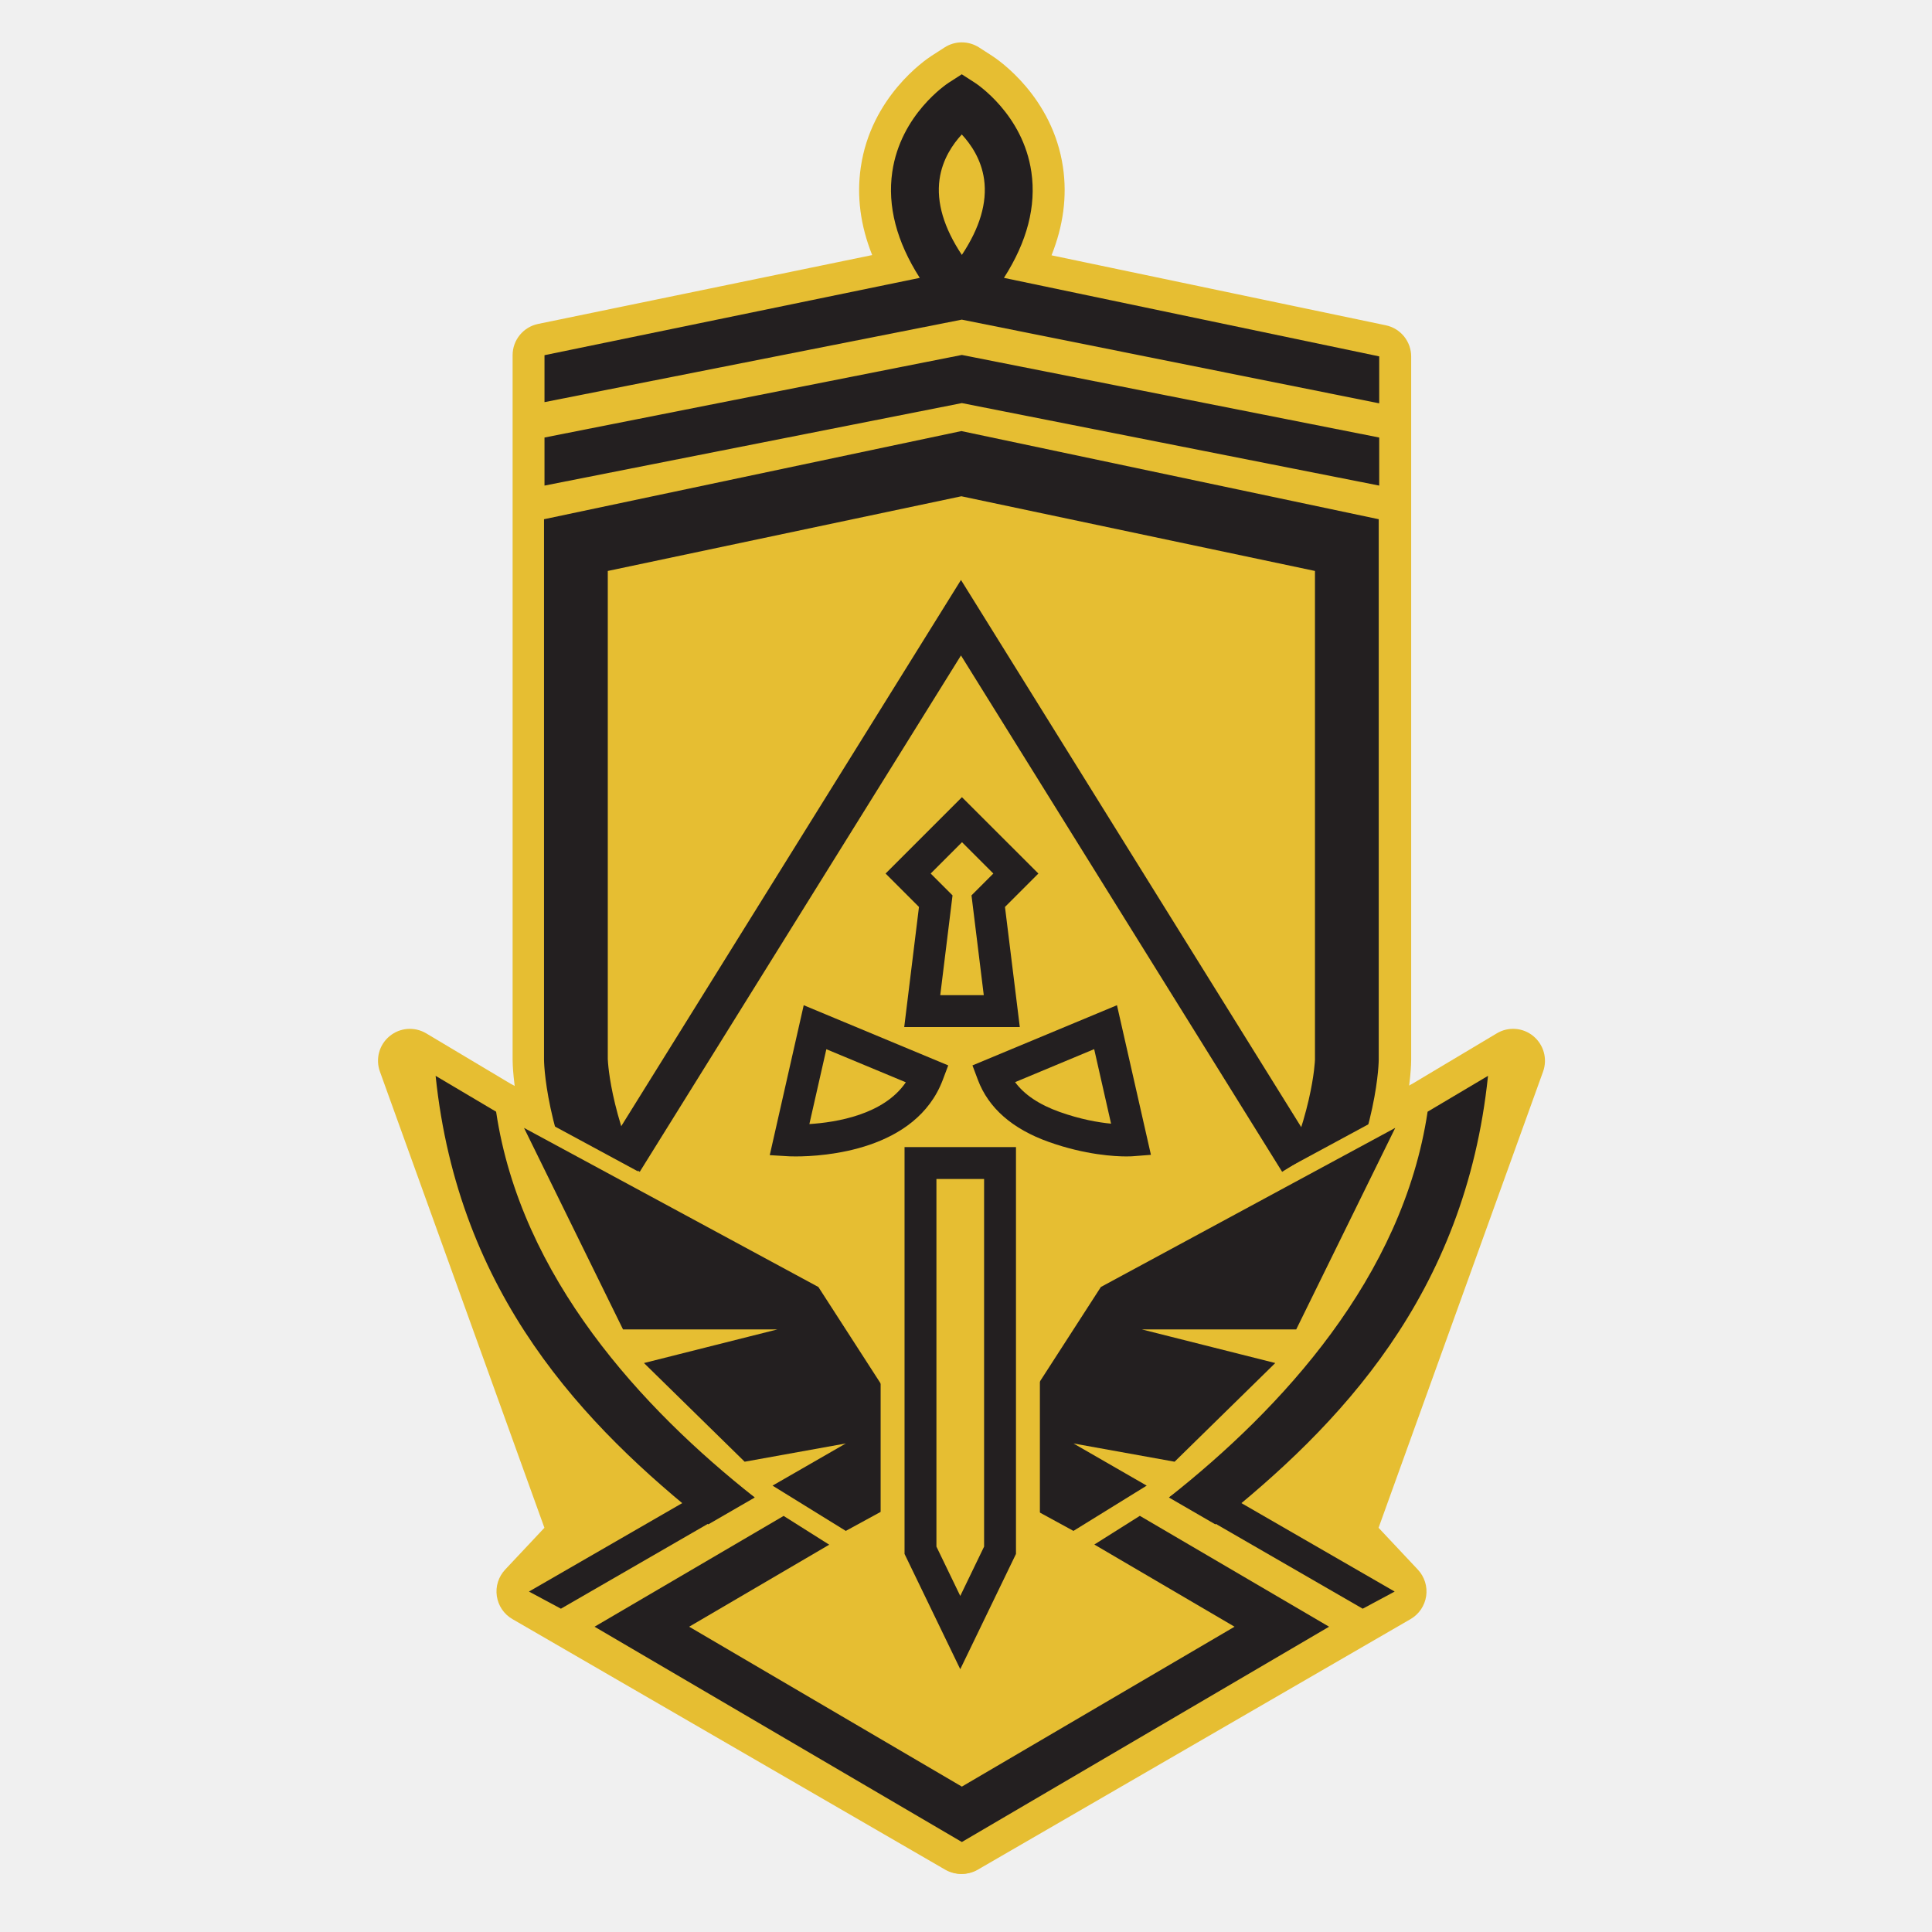
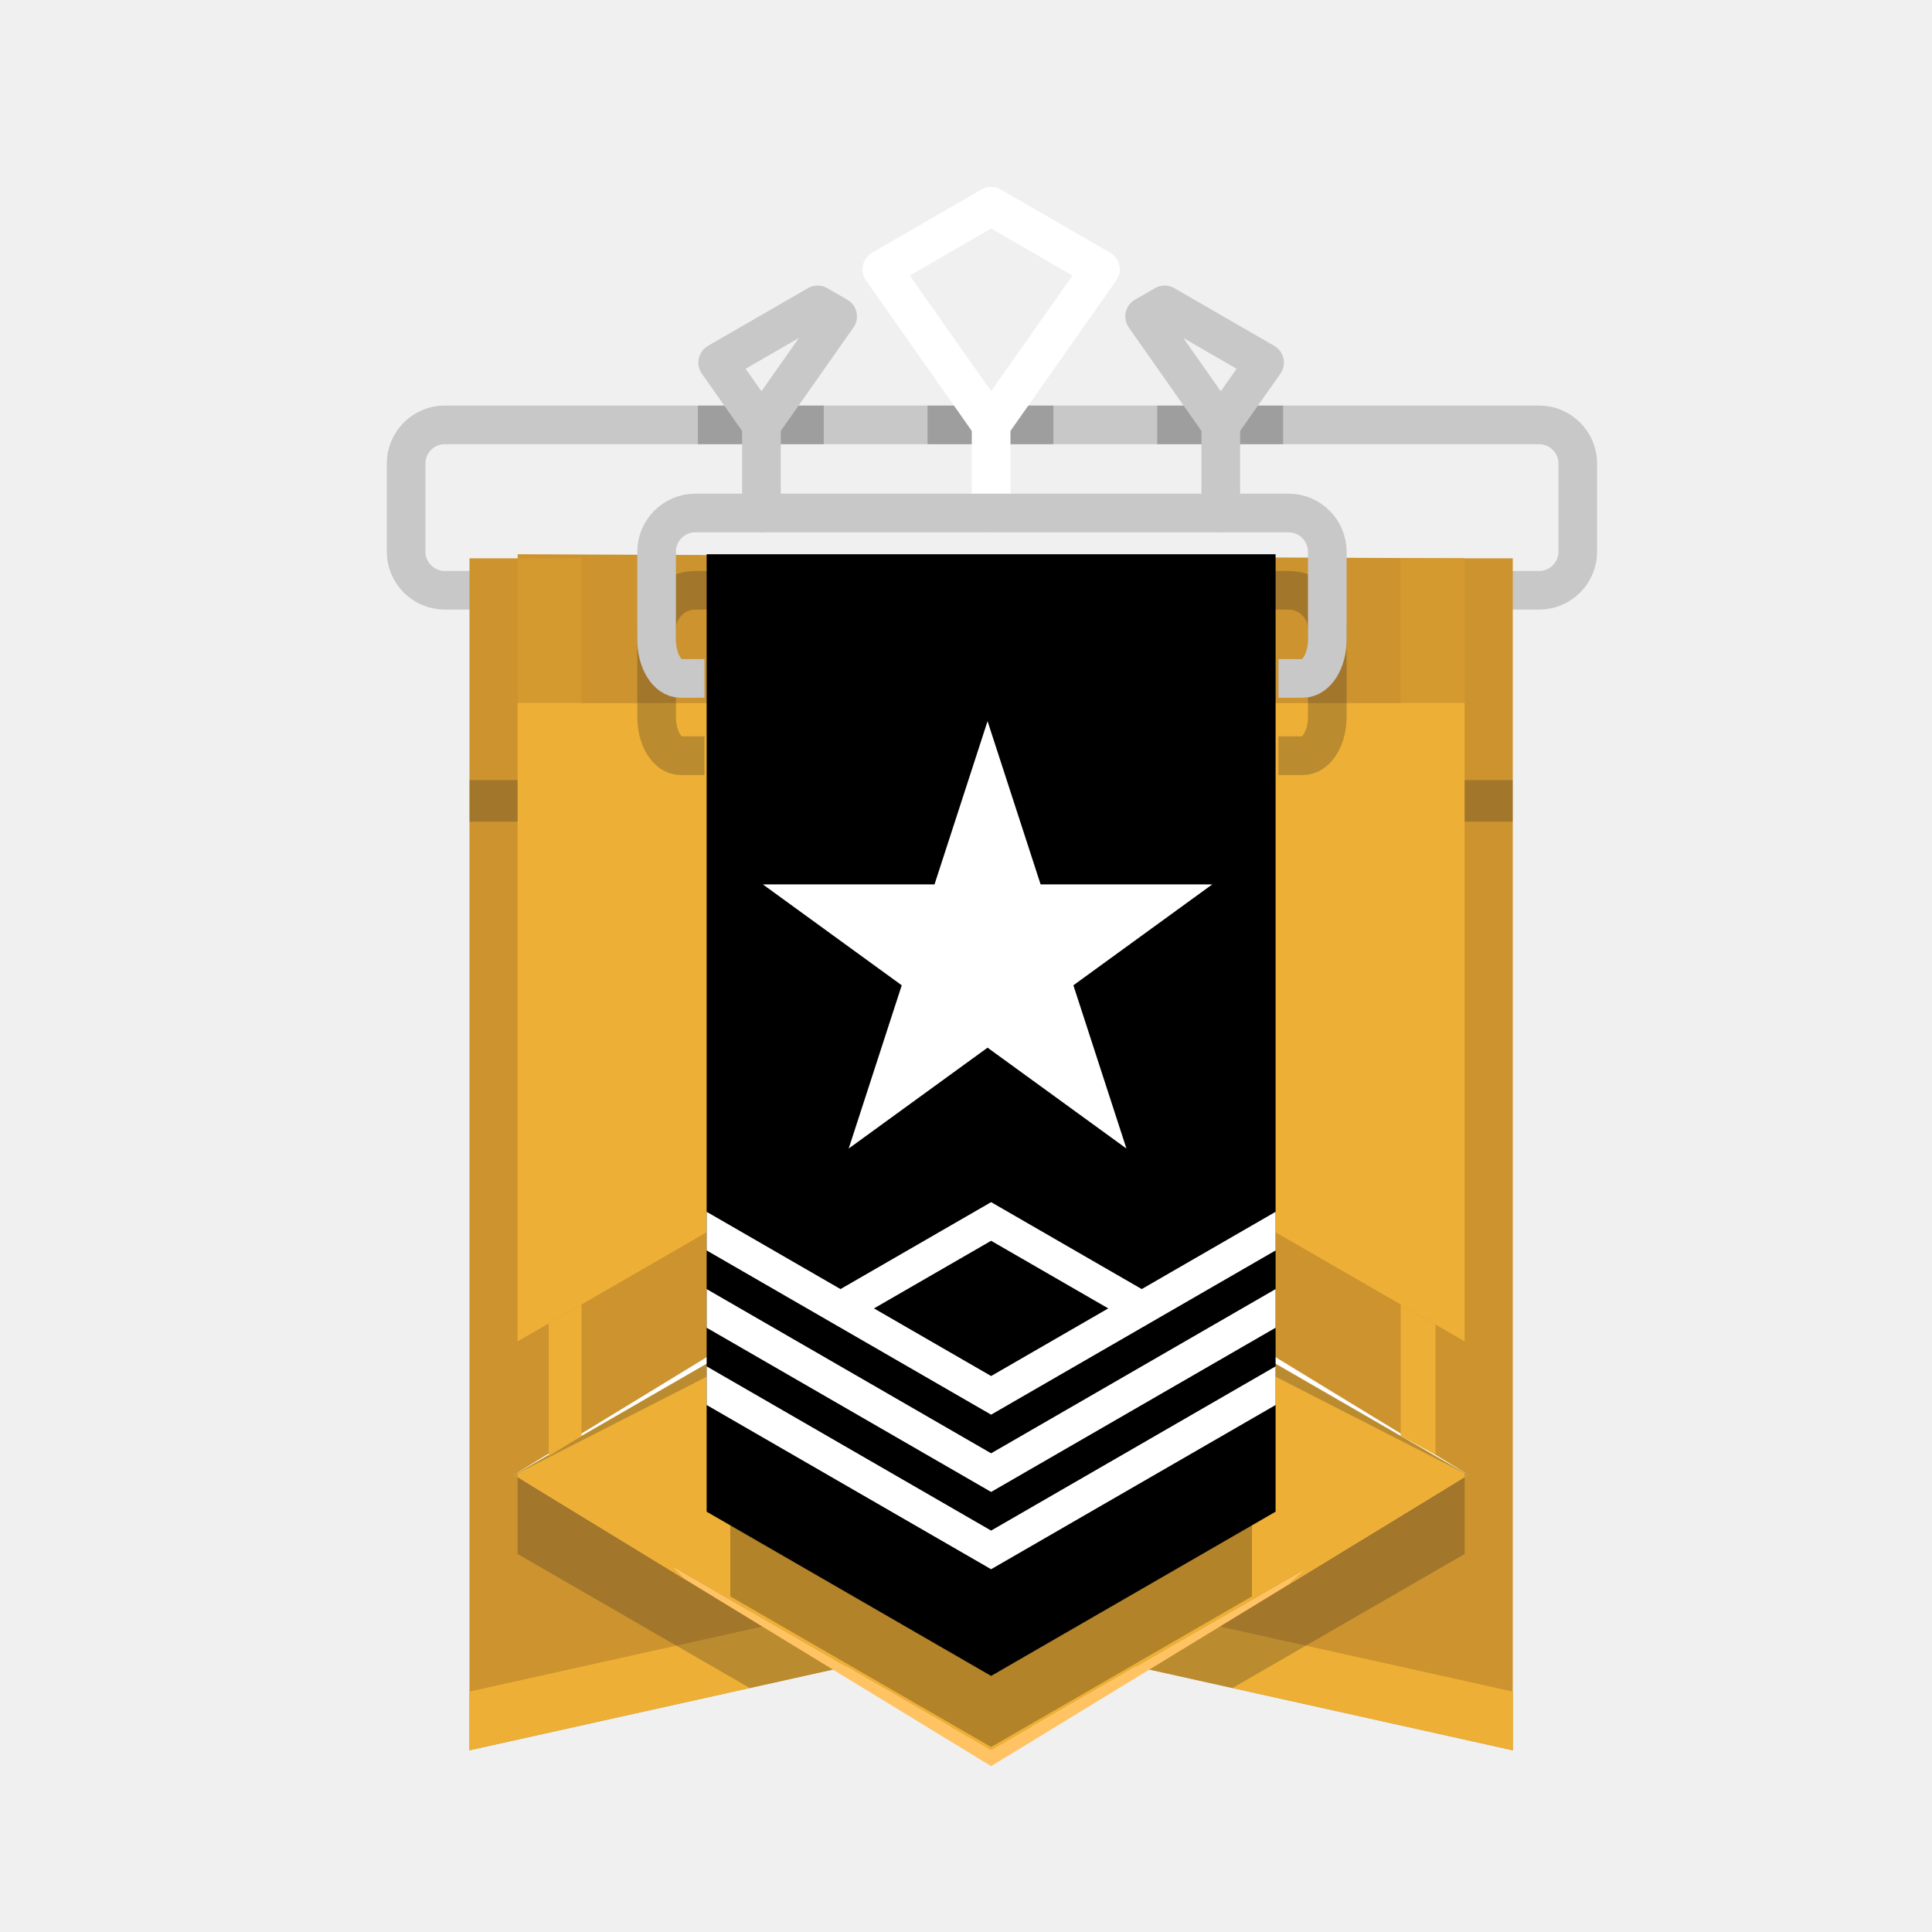
- <svg xmlns="http://www.w3.org/2000/svg" version="1.1" id="Ranks" x="0px" y="0px" width="242.38px" height="242.38px" viewBox="0 0 242.38 242.38" enable-background="new 0 0 242.38 242.38" xml:space="preserve">
-   <g>
+ <svg xmlns="http://www.w3.org/2000/svg" xmlns:xlink="http://www.w3.org/1999/xlink" version="1.1" x="0px" y="0px" width="500px" height="500px" viewBox="0 0 500 500" enable-background="new 0 0 500 500" xml:space="preserve">
+   <symbol id="League_x5F_Gold" viewBox="-250.5 -250.36 501 501">
    <g>
-       <polygon fill="#E6BE32" points="189.84,133.08 179.12,139.47 146.73,156.47 120.69,201.82 120.69,231.09 174.97,199.67     168.36,192.63   " />
+       <path fill="none" stroke="#C8C8C8" stroke-width="10" stroke-linecap="round" stroke-linejoin="round" stroke-miterlimit="10" d="    M141.83,99.57c5.5,0,10,4.5,10,10v22.81c0,5.5-4.5,10-10,10H-141.4c-5.5,0-10-4.5-10-10v-22.81c0-5.5,4.5-10,10-10H141.83z" />
+     </g>
+     <polygon opacity="0" fill="#EDAF35" points="173.21,-100.64 0,-200.64 -173.21,-100.64 -173.21,99.36 0,199.36 173.21,99.36  " />
+     <polygon opacity="0" fill="none" stroke="#231F20" stroke-miterlimit="10" points="250,-249.86 -250,-249.86 -250,250.14    250,250.14  " />
+     <polygon fill="#CC932F" points="-135,-200.64 0,-170.64 135,-200.64 135,107.84 -135,107.84  " />
+     <polyline fill="#CC932F" points="122.53,107.84 122.53,70.38 -122.53,70.38 -122.53,108.9  " />
+     <polygon fill="#EDAF35" points="135.04,-200.64 135.04,-185.45 0,-155.45 -135.04,-185.45 -135.04,-200.64 0,-170.64  " />
+     <polygon fill="#EDAF35" points="-122.53,-129.9 0,-200.64 122.53,-129.9 122.53,70.38 -122.53,70.38  " />
+     <polygon opacity="0.25" fill="#231F20" points="-122.53,39.7 -135,39.7 -135,50.45 -122.53,50.45  " />
+     <polygon opacity="0.25" fill="#231F20" points="135,39.7 122.53,39.7 122.53,50.45 135,50.45  " />
+     <path opacity="0.25" fill="#231F20" d="M-122.53-149.84l60.07-34.68l24.94,5.54l-85.01,49.08V-149.84z M37.52-178.98l24.94-5.54   l60.07,34.68v19.94L37.52-178.98z" />
+     <polygon fill="#FFC364" points="124.41,-128.82 0,-200.64 -124.41,-128.82 0,-204.74  " />
+     <path fill="#EDAF35" d="M-122.53-129.9l43.44-26.58L-106-129.59V70.38h-16.53V-129.9z M106,70.38v-201.72l-29.52-26.73l46.04,28.16   V70.38H106z" />
+     <g>
+       <polygon fill="#EDAF35" points="-10.47,89.64 0,95.69 10.47,89.64 10.47,-194.6 0,-200.64 -10.47,-194.6   " />
+       <polygon fill="#EDAF35" points="40.47,89.64 50.94,95.69 61.41,89.64 61.41,-165.19 50.94,-171.23 40.47,-177.28   " />
+       <polygon fill="#EDAF35" points="-61.41,89.64 -50.94,95.69 -40.47,89.64 -40.47,-177.28 -50.94,-171.23 -61.41,-165.19   " />
    </g>
    <g>
-       <path fill="#E6BE32" d="M120.69,235.09c-0.69,0-1.38-0.18-2-0.53c-1.24-0.71-2-2.04-2-3.47v-29.27c0-0.7,0.18-1.39,0.53-1.99    l26.04-45.35c0.38-0.66,0.94-1.2,1.61-1.55l32.29-16.95l10.62-6.34c1.45-0.87,3.29-0.73,4.59,0.35c1.3,1.08,1.79,2.85,1.22,4.44    l-20.64,57.24l4.93,5.25c0.83,0.89,1.22,2.11,1.04,3.32c-0.18,1.21-0.9,2.27-1.95,2.88l-54.28,31.43    C122.08,234.91,121.38,235.09,120.69,235.09z M124.69,202.89v21.26l43.91-25.43l-3.16-3.36c-1.03-1.1-1.36-2.68-0.85-4.09    l17.68-49.02l-1.11,0.66c-0.06,0.04-0.13,0.07-0.19,0.11l-31.36,16.46L124.69,202.89z" />
+       <polygon fill="#CC932F" points="124.41,-129.9 124.41,-95.9 0,-24.08 -124.41,-95.9 -124.41,-129.9 0,-58.08   " />
+       <polygon opacity="0.25" fill="#231F20" points="-124.41,-129.9 0,-58.08 124.41,-129.9 0,-66.34   " />
+       <polygon fill="#FFFFFF" points="-124.41,-129.9 0,-58.08 124.41,-129.9 0,-53.98   " />
    </g>
+     <path fill="#EDAF35" d="M-106-119.28v34l-8.5-4.91v-34.31 M115-124.16v33.69l-9,5.2v-34" />
    <g>
-       <polygon fill="#E6BE32" points="51.41,133.08 62.13,139.47 94.51,156.47 120.56,201.82 120.56,231.09 66.28,199.67 72.88,192.63       " />
+       <g opacity="0.25">
+         <path fill="none" stroke="#231F20" stroke-width="10" stroke-linejoin="round" stroke-miterlimit="10" d="M74.36,56.76     c0,0,2.84,0,6.32,0s6.32,4.5,6.32,10l0,22.81c0,5.5-4.5,10-10,10H-76.57c-5.5,0-10-4.5-10-10l0-22.81c0-5.5,2.79-10,6.19-10     s6.19,0,6.19,0" />
+       </g>
+       <g>
+         <g opacity="0.25">
+           <line fill="none" stroke="#231F20" stroke-width="10" stroke-linejoin="round" stroke-miterlimit="10" x1="75.56" y1="142.38" x2="42.99" y2="142.38" />
+         </g>
+         <line fill="none" stroke="#C8C8C8" stroke-width="10" stroke-linecap="round" stroke-linejoin="round" stroke-miterlimit="10" x1="59.44" y1="142.38" x2="59.44" y2="119.57" />
+         <polygon fill="none" stroke="#C8C8C8" stroke-width="10" stroke-linecap="round" stroke-linejoin="round" stroke-miterlimit="10" points="     59.44,142.38 39.72,170.44 44.91,173.43 70.77,158.5    " />
+       </g>
+       <g>
+         <g opacity="0.25">
+           <line fill="none" stroke="#231F20" stroke-width="10" stroke-linejoin="round" stroke-miterlimit="10" x1="16.12" y1="142.38" x2="-16.45" y2="142.38" />
+         </g>
+         <line fill="none" stroke="#FFFFFF" stroke-width="10" stroke-linecap="round" stroke-linejoin="round" stroke-miterlimit="10" x1="0" y1="142.38" x2="0" y2="119.57" />
+         <polygon fill="none" stroke="#FFFFFF" stroke-width="10" stroke-linecap="round" stroke-linejoin="round" stroke-miterlimit="10" points="     0,142.38 -28.28,182.62 0,198.96 28.29,182.62    " />
+       </g>
+       <g>
+         <g opacity="0.25">
+           <line fill="none" stroke="#231F20" stroke-width="10" stroke-linejoin="round" stroke-miterlimit="10" x1="-43.32" y1="142.38" x2="-75.89" y2="142.38" />
+         </g>
+         <line fill="none" stroke="#C8C8C8" stroke-width="10" stroke-linecap="round" stroke-linejoin="round" stroke-miterlimit="10" x1="-59.44" y1="142.38" x2="-59.44" y2="119.57" />
+         <polygon fill="none" stroke="#C8C8C8" stroke-width="10" stroke-linecap="round" stroke-linejoin="round" stroke-miterlimit="10" points="     -59.44,142.38 -70.77,158.5 -44.91,173.43 -39.72,170.44    " />
+       </g>
+       <g>
+         <path fill="none" stroke="#C8C8C8" stroke-width="10" stroke-linejoin="round" stroke-miterlimit="10" d="M74.36,76.76     c0,0,2.84,0,6.32,0s6.32,4.5,6.32,10l0,22.81c0,5.5-4.5,10-10,10H-76.57c-5.5,0-10-4.5-10-10l0-22.81c0-5.5,2.79-10,6.19-10     s6.19,0,6.19,0" />
+       </g>
    </g>
+     <path opacity="0.25" fill="#EDAF35" d="M-106,68.4v39.44h-16.53v-39.5 M122.53,68.34v39.5H106V68.05" />
+   </symbol>
+   <symbol id="Position_x5F_1_3_" viewBox="-250.5 -250.5 501 501">
+     <g opacity="0">
+       <polygon fill="none" stroke="#FF0000" stroke-width="0.25" stroke-miterlimit="10" points="-173.21,99.22 0,199.22 173.21,99.22     173.21,-100.78 0,-200.78 -173.21,-100.78   " />
+       <polygon fill="none" stroke="#FF0000" stroke-width="0.25" stroke-miterlimit="10" points="-142.03,-82.78 0,-0.78 142.03,-82.78     142.03,-82.78 0,-164.78 -142.03,-82.78   " />
+     </g>
+     <polygon opacity="0" fill="none" stroke="#231F20" stroke-miterlimit="10" points="250,-250 -250,-250 -250,250 250,250  " />
    <g>
-       <path fill="#E6BE32" d="M120.56,235.09c-0.69,0-1.38-0.18-2-0.54l-54.28-31.43c-1.06-0.61-1.77-1.67-1.95-2.88    c-0.18-1.21,0.21-2.43,1.04-3.32l4.93-5.25l-20.64-57.24c-0.57-1.59-0.09-3.37,1.22-4.44c1.3-1.08,3.14-1.21,4.59-0.35l10.62,6.34    l32.29,16.95c0.67,0.35,1.23,0.89,1.61,1.55l26.04,45.35c0.35,0.61,0.53,1.29,0.53,1.99v29.27c0,1.43-0.76,2.75-2,3.47    C121.94,234.92,121.25,235.09,120.56,235.09z M72.64,198.73l43.91,25.43v-21.26l-24.93-43.42l-31.36-16.46    c-0.06-0.03-0.13-0.07-0.19-0.11l-1.11-0.66l17.68,49.02c0.51,1.42,0.18,3-0.85,4.09L72.64,198.73z" />
+       <polygon opacity="0.25" points="67.5,-161.81 67.5,36.36 0,36.36 -67.5,36.36 -67.5,-161.81 0,-200.78   " />
+       <polygon points="73.62,-139.89 73.62,107.9 0,107.9 -73.62,107.9 -73.62,-139.89 0,-182.39   " />
+       <polygon fill="#FFFFFF" points="-0.92,64.7 12.81,22.45 57.23,22.45 21.29,-3.66 35.02,-45.91 -0.92,-19.8 -36.86,-45.91     -23.13,-3.66 -59.07,22.45 -14.65,22.45   " />
    </g>
-     <g>
-       <path fill="#E6BE32" d="M125.94,34.87c2.91-4.55,4.07-9,3.44-13.29c-1.05-7.22-6.85-11.04-7.1-11.2l-1.63-1.05l-1.63,1.05    c-0.25,0.16-6.04,3.98-7.09,11.2c-0.62,4.29,0.54,8.75,3.45,13.29l-47.08,9.7v5.89v4.43v6.04v4.21v23v44.79    c0,0,0,36.12,52.36,64.36c52.36-28.24,52.36-64.36,52.36-64.36V65.14v-4.21v-6.04v-4.27v-5.89L125.94,34.87z" />
+     <polygon fill="#FFFFFF" points="-73.62,-102.28 0,-144.78 73.62,-102.28 73.62,-112.28 0,-154.78 -73.62,-112.28  " />
+     <polygon fill="#FFFFFF" points="-73.62,-82.28 0,-124.78 73.62,-82.28 73.62,-92.28 0,-134.78 -73.62,-92.28  " />
+     <polygon fill="#FFFFFF" points="-73.62,-62.28 0,-104.78 73.62,-62.28 73.62,-72.28 0,-114.78 -73.62,-72.28  " />
+     <polygon fill="#FFFFFF" points="38.98,-92.28 0,-69.78 -38.98,-92.28 -38.98,-82.28 0,-59.78 38.98,-82.28  " />
+   </symbol>
+   <symbol id="base" viewBox="-251.5 -251.36 503 503">
+     <polygon fill="none" stroke="#231F20" stroke-width="3" stroke-miterlimit="10" points="250,-249.86 -250,-249.86 -250,250.14    250,250.14  " />
+     <line fill="none" stroke="#231F20" stroke-width="3" stroke-miterlimit="10" x1="-250" y1="250.14" x2="250" y2="-249.86" />
+     <line fill="none" stroke="#231F20" stroke-width="3" stroke-miterlimit="10" x1="250" y1="250.14" x2="-250" y2="-249.86" />
+     <polygon fill="none" stroke="#FF0000" stroke-width="10" stroke-miterlimit="10" points="-173.21,99.36 0,199.36 173.21,99.36    173.21,-100.64 0,-200.64 -173.21,-100.64  " />
+   </symbol>
+   <g id="Layer_1" display="none">
+ </g>
+   <g id="_x5B_HBE_x5D__-_Bg" display="none">
+     <rect x="-2055.66" y="-2129.43" display="inline" fill="#3A3A3A" width="2615.48" height="4079.18" />
+   </g>
+   <g id="_x5B_HBE_x5D__-_Struct" display="none">
+     <g id="League_x5F_Bronze" display="inline">
+ 	</g>
+     <use xlink:href="#base" width="503" height="503" id="XMLID_16_" x="-251.5" y="-251.36" transform="matrix(1 0 0 -1 256.5 252.334)" display="inline" overflow="visible" />
+   </g>
+   <g id="Bases">
+     <g id="League_x5F_Diamond_x5F_Small">
+       <g id="League_x5F_Diamond">
+ 		</g>
    </g>
-     <g>
-       <path fill="#E6BE32" d="M120.67,201.29c-0.65,0-1.31-0.16-1.9-0.48c-53.84-29.04-54.46-66.31-54.46-67.88V44.56    c0-1.9,1.33-3.53,3.19-3.92L109.42,32c-1.48-3.7-1.96-7.39-1.43-11.01c1.28-8.84,8.1-13.48,8.87-13.98l1.63-1.05    c1.32-0.86,3.02-0.86,4.35,0l1.63,1.05c0.77,0.5,7.6,5.13,8.89,13.99c0.53,3.63,0.04,7.32-1.44,11.03l41.94,8.78    c1.85,0.39,3.18,2.02,3.18,3.92v88.21c0,1.57-0.62,38.84-54.46,67.88C121.97,201.13,121.32,201.29,120.67,201.29z M72.31,47.82    v85.11c0.01,1.35,0.89,33.38,48.36,59.8c47.47-26.42,48.35-58.45,48.36-59.82V47.97l-43.9-9.19c-1.29-0.27-2.36-1.15-2.87-2.37    c-0.51-1.21-0.39-2.6,0.32-3.71c2.38-3.71,3.34-7.26,2.86-10.56c-0.62-4.24-3.54-7.01-4.77-8.01c-1.23,0.99-4.14,3.76-4.76,8    c-0.48,3.3,0.48,6.85,2.86,10.56c0.71,1.11,0.83,2.5,0.32,3.71c-0.51,1.21-1.59,2.1-2.88,2.36L72.31,47.82z" />
+   </g>
+   <g id="Compound">
+     <g id="Rank_x5F_Copper_x5F_4_x5F_Small_1_">
+       <g id="Rank_x5F_Copper_x5F_4_2_">
+ 		</g>
    </g>
-     <g>
-       <polygon fill="#231F20" points="70.37,201.82 94.62,187.82 90.95,185.48 66.36,199.67   " />
+     <g id="Rank_x5F_Copper_x5F_4_x5F_Small_2_">
+       <g id="Rank_x5F_Copper_x5F_4_3_">
+ 		</g>
    </g>
-     <g>
-       <polygon fill="#231F20" points="173.03,60.92 120.67,50.57 68.31,60.92 68.31,54.89 120.67,44.53 173.03,54.89   " />
+     <g id="Rank_x5F_Copper_x5F_4_5_">
+       <g id="League_x5F_Copper">
+ 		</g>
    </g>
-     <g>
-       <polygon fill="#231F20" points="170.96,201.82 146.71,187.82 150.38,185.48 174.97,199.67   " />
+     <g id="Rank_x5F_Copper_x5F_4_x5F_Small_4_">
+       <g id="Rank_x5F_Copper_x5F_4_6_">
+ 		</g>
    </g>
-     <g>
-       <path fill="#231F20" d="M68.31,50.45v-5.89l47.08-9.7c-2.91-4.55-4.07-9-3.45-13.29c1.05-7.21,6.84-11.04,7.09-11.2l1.63-1.05    l1.63,1.05c0.25,0.16,6.05,3.98,7.1,11.2c0.63,4.29-0.53,8.75-3.44,13.29l47.08,9.85v5.89L120.66,40.1L68.31,50.45z M120.66,16.87    c-1.11,1.2-2.44,3.11-2.79,5.63c-0.4,2.9,0.54,6.08,2.8,9.48c2.26-3.4,3.19-6.57,2.79-9.47    C123.11,19.98,121.78,18.07,120.66,16.87" />
+     <g id="Rank_x5F_Copper_x5F_4_x5F_Small_3_">
+       <g id="Rank_x5F_Copper_x5F_4_4_">
+ 		</g>
    </g>
-     <g>
-       <polygon fill="#231F20" points="120.67,231.09 166.74,204.08 143,190.17 137.29,193.77 154.88,204.08 120.67,224.14 86.46,204.08     104.03,193.79 98.31,190.18 74.59,204.08   " />
+     <g id="Rank_x5F_Copper_x5F_4_x5F_Small">
+       <g id="Rank_x5F_Copper_x5F_4">
+ 		</g>
    </g>
-     <g>
-       <path fill="#231F20" d="M152.47,191.24c15.61-12.39,31.36-28.81,34.21-56.27l-7.58,4.5c-3.11,20.78-18.33,37.26-32.45,48.4    L152.47,191.24z" />
+     <g id="Position_x5F_1_x5F_Small">
+       <g id="Position_x5F_1_1_">
+ 		</g>
    </g>
-     <g>
-       <path fill="#231F20" d="M88.86,191.24l5.83-3.37c-14.13-11.14-29.35-27.62-32.45-48.4l-7.59-4.5    C57.5,162.43,73.25,178.85,88.86,191.24" />
+     <g id="Rank_x5F_Copper_x5F_3">
+ 	</g>
+     <g id="Rank_x5F_Copper_x5F_2">
+ 	</g>
+     <g id="Rank_x5F_Copper_x5F_1">
+ 	</g>
+     <g id="Rank_x5F_Bronze_x5F_4">
+ 	</g>
+     <g id="Rank_x5F_Bronze_x5F_3">
+ 	</g>
+     <g id="Rank_x5F_Bronze_x5F_2">
+ 	</g>
+     <g id="Rank_x5F_Bronze_x5F_1">
+ 	</g>
+     <g id="Rank_x5F_Silver_x5F_4">
+ 	</g>
+     <g id="Rank_x5F_Silver_x5F_3">
+ 	</g>
+     <g id="Rank_x5F_Silver_x5F_2">
+ 	</g>
+     <g id="Rank_x5F_Silver_x5F_1">
+ 	</g>
+     <g id="Rank_x5F_Gold_x5F_4">
+ 	</g>
+     <g id="Rank_x5F_Gold_x5F_3">
+ 	</g>
+     <g id="Rank_x5F_Gold_x5F_2">
+ 	</g>
+     <g id="Rank_x5F_Gold_x5F_1">
+       <use xlink:href="#League_x5F_Gold" width="501" height="501" id="XMLID_53_" x="-250.5" y="-250.36" transform="matrix(1 0 0 -1 256.5 252.334)" overflow="visible" />
+       <use xlink:href="#Position_x5F_1_3_" width="501" height="501" id="XMLID_41_" x="-250.5" y="-250.5" transform="matrix(1 0 0 -1 256.5 251.334)" overflow="visible" />
    </g>
-     <g>
-       <path fill="#231F20" d="M120.61,62.26l44.36,9.37v61.3c0,0.07-0.24,7.54-5.64,17.89c-5.17,9.93-16.06,24.23-38.72,37.31    c-17.64-10.18-30.8-22.69-38.21-36.35c-5.78-10.65-6.13-18.48-6.15-18.91V71.63L120.61,62.26 M120.61,54.08L68.25,65.14v67.79    c0,0,0,36.12,52.36,64.36c52.36-28.24,52.36-64.36,52.36-64.36V65.14L120.61,54.08z" />
-     </g>
-     <g>
-       <polygon fill="#231F20" points="121.19,185.84 137.41,160.7 177.32,139.13 163.24,167.78 151.3,167.78 161.96,170.47     147.7,184.45 140.16,183.09 145.82,186.35 134.7,193.21   " />
-     </g>
-     <g>
-       <path fill="#E6BE32" d="M175.04,141.5l-12.42,25.28h-19.38l16.75,4.22l-12.63,12.38l-12.69-2.29l9.19,5.29l-9.19,5.68l-12.06-6.58    l15.5-24.02L175.04,141.5z M179.59,136.77l-5.51,2.98l-36.93,19.96l-0.45,0.24l-0.28,0.43l-15.49,24.02l-1.17,1.81l1.89,1.03    l12.06,6.58l1.02,0.56l0.99-0.61l9.19-5.68l2.85-1.76l-2.11-1.21l1.35,0.24l1.02,0.18l0.74-0.72l12.63-12.38l2.55-2.5l-3.46-0.87    l-1.12-0.28h3.26h1.25l0.55-1.12l12.42-25.28L179.59,136.77z" />
-     </g>
-     <g>
-       <polygon fill="#231F20" points="94.96,186.35 100.61,183.09 93.08,184.45 78.82,170.47 89.48,167.78 77.54,167.78 63.46,139.13     103.37,160.7 119.59,185.84 106.08,193.21   " />
-     </g>
-     <g>
-       <path fill="#E6BE32" d="M65.74,141.5l36.93,19.96l15.5,24.02l-12.06,6.58l-9.19-5.68l9.19-5.29l-12.69,2.29L80.79,171l16.75-4.22    H78.16L65.74,141.5z M61.18,136.77l2.76,5.62l12.42,25.28l0.55,1.12h1.25h3.26l-1.12,0.28l-3.46,0.87l2.55,2.5l12.63,12.38    l0.74,0.72l1.02-0.18l1.35-0.24l-2.11,1.21l2.85,1.76l9.19,5.68l0.99,0.61l1.02-0.56l12.06-6.58l1.89-1.03l-1.17-1.81    l-15.49-24.02l-0.28-0.43l-0.45-0.24l-36.93-19.96L61.18,136.77z" />
-     </g>
-     <g>
-       <polygon fill="#231F20" points="160.85,147.01 120.56,82.23 80.26,147.01 76.02,144.37 120.56,72.76 165.09,144.37   " />
-     </g>
-     <g>
-       <polygon fill="#E6BE32" points="112.98,195.06 112.98,143.41 127.96,143.41 127.96,195.06 120.47,210.56   " />
-     </g>
-     <g>
-       <path fill="#E6BE32" d="M125.46,145.91v48.58l-4.99,10.32l-4.99-10.32v-48.58H125.46z M130.46,140.91h-5h-9.98h-5v5v48.58v1.15    l0.5,1.03l4.99,10.32l4.5,9.31l4.5-9.31l4.99-10.32l0.5-1.03v-1.15v-48.58V140.91z" />
-     </g>
-     <g>
-       <path fill="#231F20" d="M120.47,209.41l-6.99-14.46v-51.04h13.98v51.04L120.47,209.41z M117.48,194.03l2.99,6.19l2.99-6.19v-46.12    h-5.98V194.03z" />
-     </g>
-     <g>
-       <path fill="#231F20" d="M99.84,145.08c-0.59,0-0.92-0.02-0.92-0.02l-2.35-0.14l4.26-18.81l18.13,7.55l-0.68,1.81    C114.92,144.38,103.31,145.08,99.84,145.08z M103.67,131.63l-2.13,9.39c3.39-0.21,9.34-1.18,12.1-5.24L103.67,131.63z" />
-     </g>
-     <g>
-       <path fill="#231F20" d="M141.29,145.08c-1.39,0-5.12-0.18-9.72-1.82c-4.57-1.63-7.56-4.25-8.89-7.79l-0.68-1.81l18.13-7.55    l4.26,18.77l-2.32,0.18C142.06,145.06,141.79,145.08,141.29,145.08z M127.35,135.76c1.15,1.57,3.02,2.82,5.56,3.73    c2.63,0.94,4.9,1.33,6.48,1.48l-2.12-9.35L127.35,135.76z" />
-     </g>
-     <g>
-       <path fill="#231F20" d="M127.94,128.85h-14.5l1.85-15.07l-4.19-4.19l9.58-9.58l9.59,9.58l-4.19,4.19L127.94,128.85z     M117.96,124.85h5.46l-1.54-12.52l2.74-2.74l-3.93-3.93l-3.93,3.93l2.74,2.74L117.96,124.85z" />
+     <g id="Rank_x5F_Platinum_x5F_4">
+ 	</g>
+     <g id="Rank_x5F_Platinum_x5F_3">
+ 	</g>
+     <g id="Rank_x5F_Platinum_x5F_2">
+ 	</g>
+     <g id="Rank_x5F_Platinum_x5F_1">
+       <g id="Position_x5F_1">
+ 		</g>
    </g>
  </g>
</svg>
